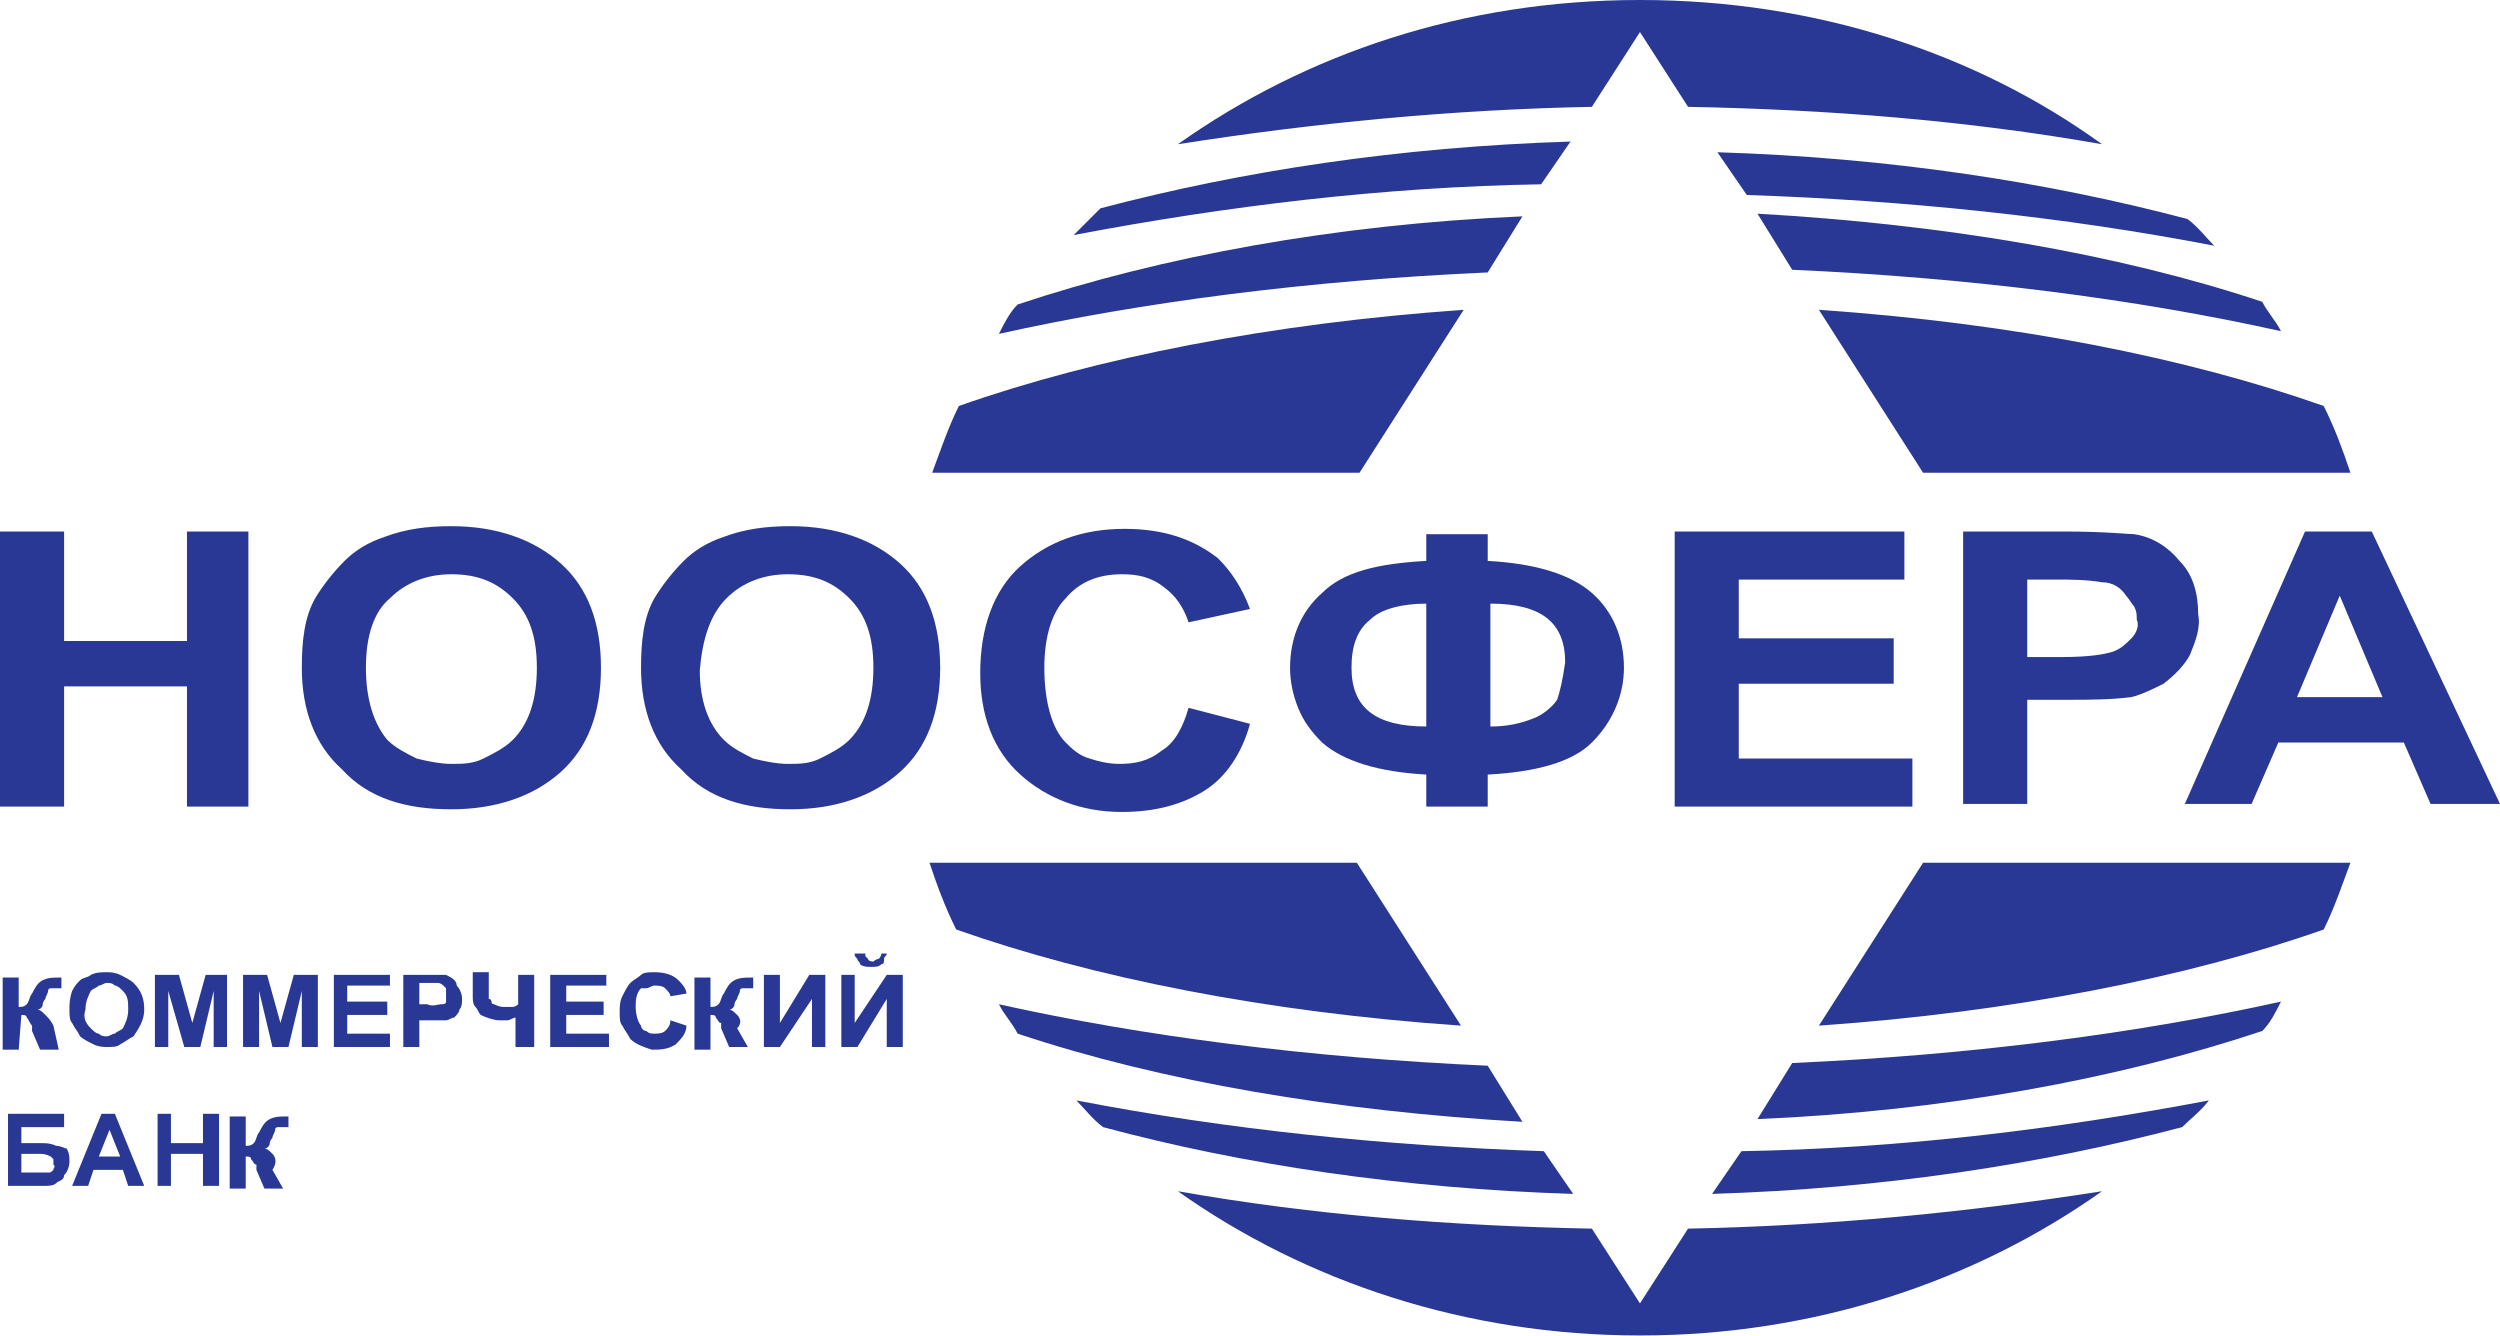
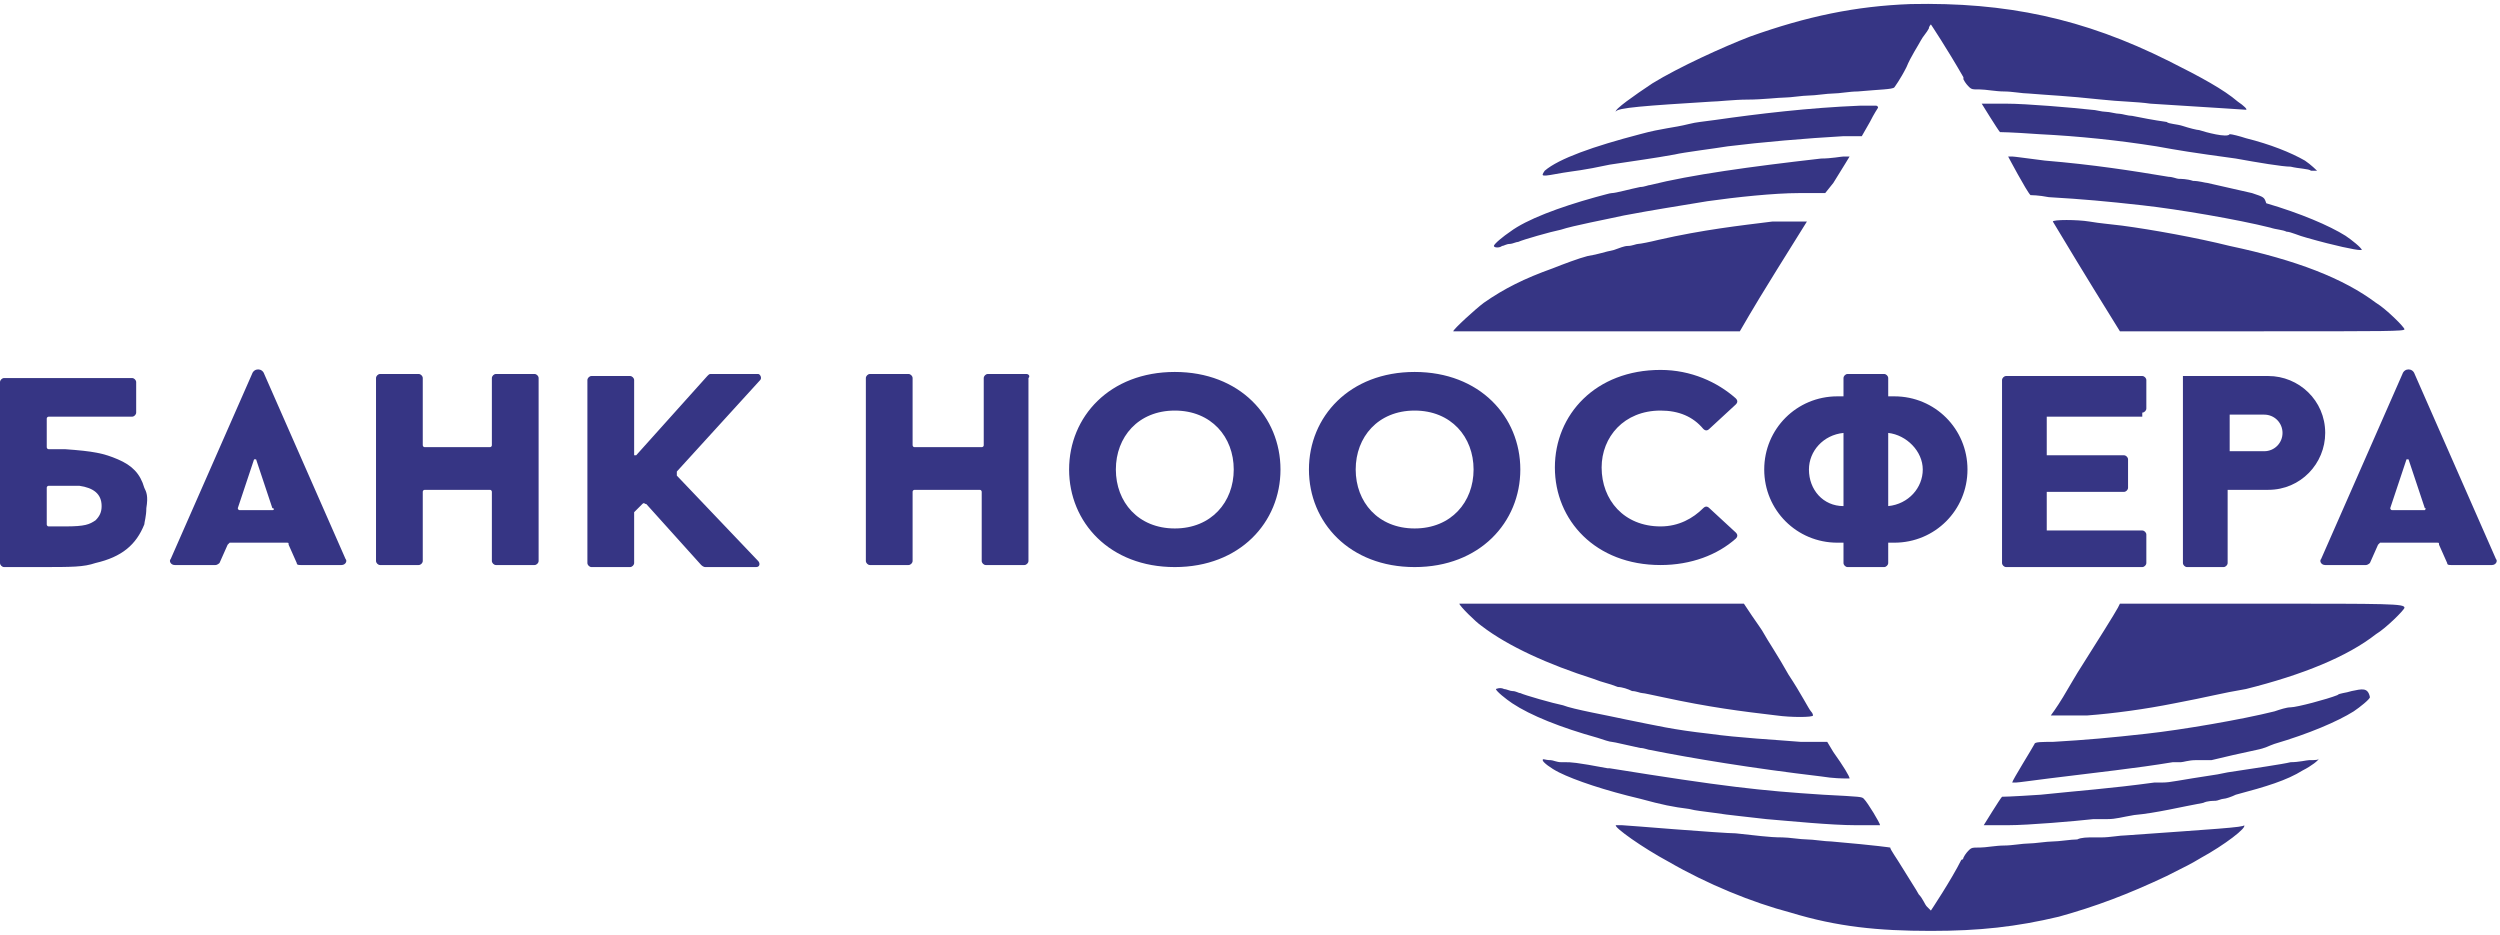
- <svg xmlns="http://www.w3.org/2000/svg" viewBox="0 0 93.6 50">
-   <g fill="#293895">
-     <path d="M88.8 19.9h-2.5l-4.5 10.2h2.5l1-2.3H90l1 2.3h2.6l-4.8-10.2zM86 26.1l1.6-3.8 1.6 3.8H86zm-8.7-6.2h-3.8v10.2h2.4v-3.9h1.5c.8 0 1.6 0 2.4-.1.4-.1.8-.3 1.2-.5.4-.3.8-.7 1-1.1.2-.5.4-1 .3-1.5 0-.8-.2-1.5-.7-2-.4-.5-1-.9-1.7-1-.2 0-1.1-.1-2.6-.1zm2.5 4c-.2.2-.4.4-.7.5s-.9.2-1.9.2h-1.3v-2.9H77c.6 0 1.1 0 1.7.1.4 0 .7.2.9.5.1.1.2.3.3.4.1.2.1.3.1.5.1.2 0 .5-.2.7zm-19 1.1c0-1.1-.4-2.1-1.2-2.8-.8-.7-2.1-1.1-3.9-1.2v-1h-2.3v1c-1.8.1-3.1.4-3.9 1.2-.8.7-1.2 1.7-1.2 2.8 0 .5.1 1 .3 1.5.2.5.5.9.9 1.3.8.7 2.1 1.1 3.9 1.2v1.2h2.3V29c1.9-.1 3.2-.5 3.9-1.2.8-.8 1.2-1.8 1.2-2.8zm-7.4 2.2c-1.9 0-2.8-.7-2.8-2.2 0-.8.2-1.4.7-1.8.4-.4 1.2-.6 2.1-.6v4.6zm4.9-1c-.2.3-.6.6-.9.7-.5.2-1 .3-1.6.3v-4.6c1.9 0 2.8.7 2.8 2.2-.1.7-.2 1.1-.3 1.4zm3.1-25L63.2 4c5.2.1 10.4.5 15.5 1.4C74 2 68 0 61.4 0S48.9 2 44.1 5.4c5.1-.8 10.3-1.3 15.5-1.4l1.8-2.8z" />
-     <path d="M58.8 5.3c-6.4.2-12.3 1.1-17.6 2.5l-1 1C46 7.7 51.8 7 57.7 6.9l1.1-1.6zm6.6 2c5.9.2 11.8.8 17.5 1.9-.3-.3-.6-.7-1-1-5.3-1.4-11.2-2.3-17.6-2.5l1.1 1.6zm-8.4.8c-7 .3-13.5 1.5-18.9 3.3-.3.3-.5.7-.7 1.1 5.4-1.2 11.6-2 18.3-2.3L57 8.1zm-2.2 3.5c-7.2.5-13.8 1.8-18.9 3.6-.4.8-.7 1.7-1 2.5h16l3.9-6.1zm-4 20.7h-16c.3.9.6 1.7 1 2.5 5.1 1.8 11.6 3.1 18.9 3.6l-3.9-6.1zm4.9 7.6c-6.7-.3-12.9-1.1-18.3-2.3.2.4.5.7.7 1.1C43.5 40.5 50 41.6 57 42l-1.3-2.1zm2.1 3.2c-5.9-.2-11.8-.8-17.5-1.9.3.3.6.7 1 1 5.2 1.4 11.2 2.3 17.6 2.5l-1.1-1.6z" />
-     <path d="M61.4 48.8L59.6 46c-5.2-.1-10.4-.5-15.5-1.4C48.9 48 54.9 50 61.4 50s12.5-2 17.3-5.4c-5.1.8-10.3 1.3-15.5 1.4l-1.8 2.8z" />
-     <path d="M64.1 44.7c6.4-.2 12.3-1.1 17.6-2.5.3-.3.7-.6 1-1-5.8 1.1-11.6 1.8-17.5 1.9l-1.1 1.6zm1.7-2.8c7-.3 13.5-1.5 18.9-3.3.3-.3.5-.7.7-1.1-5.4 1.2-11.6 2-18.3 2.3l-1.3 2.1zm2.3-3.5c7.2-.5 13.8-1.8 18.9-3.6.4-.8.7-1.7 1-2.5H72l-3.9 6.1zM72 17.7h16c-.3-.9-.6-1.7-1-2.5-5.1-1.8-11.6-3.1-18.9-3.6l3.9 6.1zm-4.9-7.6c6.7.3 12.9 1.1 18.3 2.3-.2-.4-.5-.7-.7-1.1C79.3 9.5 72.8 8.4 65.8 8l1.3 2.1zM.8 38c.1 0 .2 0 .2.1.1.1.1.2.2.3v.2l.3.7h.7l-.2-.9c-.1-.2-.2-.3-.3-.4-.1-.1-.2-.2-.3-.2.1 0 .2-.1.2-.2s.1-.2.1-.2c0-.1.1-.2.1-.3s.1-.1.1-.1h.4v-.4h-.1c-.2 0-.4 0-.6.1-.2.1-.3.3-.4.5-.1.1-.1.3-.2.4-.1.1-.2.1-.3.1v-1.1H.1v2.7h.6L.8 38zm1.8-.2c0 .2 0 .4.1.5.1.2.2.3.3.5.1.1.3.2.5.3s.4.1.5.1c.2 0 .4 0 .5-.1.2-.1.3-.2.5-.3.2-.3.4-.6.4-1s-.1-.7-.4-1c-.1-.1-.3-.2-.5-.3s-.4-.1-.5-.1c-.2 0-.4 0-.6.1-.1.1-.3.1-.4.2-.1.1-.2.2-.3.4-.1.3-.1.5-.1.7zm.6 0c0-.3.1-.5.2-.7.1-.1.2-.1.3-.2.1 0 .2-.1.3-.1s.2 0 .3.1c.1 0 .2.1.3.2.2.2.2.4.2.7s-.1.5-.2.7c-.1.1-.2.1-.3.2-.1 0-.2.1-.3.1s-.2 0-.3-.1c-.1 0-.2-.1-.3-.2-.2-.2-.3-.4-.2-.7zm4 .5l-.5-1.8h-.9v2.7h.5v-2.1l.6 2.1h.6l.5-2.1v2.1h.5v-2.7h-.8l-.5 1.8zm3.3 0l-.5-1.8h-.9v2.7h.6v-2.1l.5 2.1h.6l.5-2.1v2.1h.6v-2.7H11l-.5 1.8zM13 38h1.5v-.5H13v-.6h1.6v-.4h-2.1v2.7h2.1v-.5H13V38zm3.7-1.5h-1.6v2.7h.6v-1h1c.1 0 .2-.1.3-.1.1-.1.2-.2.2-.3.1-.1.1-.3.1-.4 0-.2-.1-.4-.2-.5 0-.2-.2-.3-.4-.4zm0 1c0 .1-.1.1-.2.1s-.3.1-.5 0h-.3v-.8h.7c.1 0 .2.1.2.1l.1.1v.5zm2.7.1c-.1.1-.2.1-.2.1h-.3c-.1 0-.2 0-.4-.1 0 0-.1 0-.1-.1 0 0 0-.1-.1-.1v-1h-.6v.9c0 .1 0 .3.1.4.1.1.1.2.2.3.2.1.5.2.7.2h.3c.1 0 .2-.1.3-.1v1.1h.7v-2.7h-.6v1.1zm1.8.4h1.4v-.5h-1.4v-.6h1.5v-.4h-2.1v2.7h2.2v-.5h-1.6V38zm3.9.2c0 .2-.1.3-.2.4-.1.1-.3.1-.4.1s-.2 0-.3-.1c-.1 0-.2-.1-.2-.2-.1-.1-.2-.4-.2-.7 0-.2 0-.5.2-.7h.2c.1 0 .2-.1.3-.1.1 0 .3 0 .4.1s.2.2.2.3l.6-.1c0-.2-.2-.4-.3-.5-.2-.2-.5-.3-.9-.3-.2 0-.4 0-.5.1s-.3.2-.4.3-.2.3-.3.5c-.1.2-.1.4-.1.6 0 .2 0 .4.1.5.1.2.2.3.3.5.2.2.5.3.8.4.3 0 .6 0 .9-.2.2-.2.4-.4.4-.7l-.6-.2zm2.5-.2c-.1-.1-.2-.2-.3-.2.1 0 .2-.1.2-.2s.1-.2.1-.2c0-.1.1-.2.1-.3s.1-.1.1-.1h.4v-.4h-.1c-.2 0-.4 0-.6.1s-.3.3-.4.5c-.1.1-.1.3-.2.4-.1.1-.2.1-.3.1v-1.1H26v2.7h.6V38c.1 0 .2 0 .2.1.1.1.1.2.2.2v.2l.3.7h.7l-.4-.7c.2-.2.1-.4 0-.5zm1.6.3v-1.8h-.6v2.7h.6l1.2-1.8v1.8h.5v-2.7h-.6l-1.1 1.8zm2.8 0v-1.8h-.5v2.7h.6l1.1-1.8v1.8h.6v-2.7h-.6L32 38.3zm.9-2.4c-.1 0-.2.1-.2.1s-.2 0-.2-.1l-.1-.1v-.1H32c0 .1 0 .1.1.2 0 .1.1.1.1.2.1.1.3.1.4.1.2 0 .3 0 .4-.1.1 0 .1-.1.1-.2s.1-.1.1-.2H33s0 .1-.1.2zm-30.8 7c-.2-.1-.4-.1-.5-.1H.8v-.6h1.6v-.5H.3v2.7h1.3c.2 0 .4 0 .5-.1s.3-.1.3-.3c.1-.1.2-.3.2-.5s0-.3-.1-.5c-.1 0-.2-.1-.4-.1zm-.1.9c-.1.1-.1.1-.2.1h-1v-.7h.6c.2 0 .3 0 .5.1l.1.1v.2c.1.1 0 .1 0 .2zm1.8-2.1l-1.1 2.7h.6l.2-.6h1.1l.2.6h.6l-1.1-2.7h-.5zm.7 1.6h-.8l.4-1 .4 1zm3.1-.5H6.4v-1.1h-.5v2.7h.5v-1.2h1.2v1.2h.6v-2.7h-.6v1.1zm2.6.4c-.1-.1-.2-.2-.3-.2.1 0 .2-.1.2-.2s.1-.2.1-.2c0-.1.1-.2.1-.3s.1-.1.1-.1h.4v-.4h-.1c-.2 0-.4 0-.6.1-.2.1-.3.3-.4.5-.1.1-.1.3-.2.4-.1.1-.2.1-.3.1v-1.1h-.6v2.7h.6v-1.2c.1 0 .2 0 .2.1.1.1.1.2.2.2v.2l.3.7h.7l-.4-.7c.2-.3.1-.5 0-.6zm61.1-21.5v-1.8h-8.6v10.3h8.9v-1.8h-6.5v-2.8h5.8v-1.7h-5.8v-2.2h6.2zM42 21.5c.6 0 1.1.1 1.6.5.4.3.7.7.9 1.3l2.3-.5c-.3-.8-.7-1.4-1.2-1.9-.9-.7-2-1.1-3.5-1.1-1.6 0-2.9.5-3.9 1.4s-1.5 2.3-1.5 4c0 1.6.5 2.9 1.5 3.8s2.3 1.4 3.8 1.4c1.3 0 2.3-.3 3.1-.8.8-.5 1.4-1.4 1.7-2.5l-2.3-.6c-.2.7-.5 1.3-1 1.6-.5.4-1 .5-1.6.5-.4 0-.8-.1-1.1-.2-.4-.1-.7-.4-.9-.6-.5-.5-.8-1.5-.8-2.8 0-1.2.3-2.1.8-2.6.5-.6 1.2-.9 2.1-.9zm-12.4 8.8c1.7 0 3.1-.5 4.1-1.4s1.5-2.2 1.5-3.9c0-1.7-.5-3-1.5-3.9s-2.4-1.4-4.1-1.4c-.9 0-1.7.1-2.5.4-.6.2-1.1.5-1.5.9s-.8.9-1.1 1.4c-.4.7-.5 1.6-.5 2.6 0 1.6.5 2.9 1.5 3.8 1 1.1 2.4 1.5 4.1 1.5zm-2.4-7.9c.6-.6 1.4-.9 2.3-.9 1 0 1.7.3 2.3.9.6.6.9 1.4.9 2.6s-.3 2.1-.9 2.7c-.3.3-.7.5-1.1.7s-.8.2-1.2.2c-.4 0-.9-.1-1.3-.2-.4-.2-.8-.4-1.1-.7-.6-.6-.9-1.5-.9-2.6.1-1.2.4-2.1 1-2.7zm-10.3 7.9c1.7 0 3.1-.5 4.1-1.4s1.5-2.2 1.5-3.9c0-1.7-.5-3-1.5-3.9s-2.4-1.4-4.1-1.4c-.9 0-1.7.1-2.5.4-.6.2-1.1.5-1.5.9s-.8.9-1.1 1.4c-.4.7-.5 1.6-.5 2.6 0 1.6.5 2.9 1.5 3.8 1 1.1 2.4 1.5 4.1 1.5zM13.7 25c0-1.2.3-2.1.9-2.6.6-.6 1.4-.9 2.3-.9 1 0 1.7.3 2.3.9.6.6.9 1.4.9 2.6s-.3 2.1-.9 2.7c-.3.3-.7.5-1.1.7s-.8.2-1.2.2c-.4 0-.9-.1-1.3-.2-.4-.2-.8-.4-1.1-.7-.5-.6-.8-1.5-.8-2.7zm-11.3.7H7v4.5h2.3V19.9H7V24H2.4v-4.1H0v10.3h2.4v-4.5z" />
+ <svg xmlns="http://www.w3.org/2000/svg" viewBox="0 0 123 46">
+   <g fill="#363584">
+     <path d="M26.3 18.4h-1.9c-.1 0-.2.1-.2.2v3.3c0 .1-.1.1-.1.1h-3.2c-.1 0-.1-.1-.1-.1v-3.3c0-.1-.1-.2-.2-.2h-1.9c-.1 0-.2.1-.2.2v9c0 .1.1.2.2.2h1.9c.1 0 .2-.1.2-.2v-3.4c0-.1.1-.1.1-.1h3.2c.1 0 .1.1.1.1v3.4c0 .1.1.2.2.2h1.9c.1 0 .2-.1.2-.2v-9c0-.1-.1-.2-.2-.2zM37.4 18.7c.1-.1 0-.3-.1-.3H35c-.1 0-.1 0-.2.1l-3.5 3.9h-.1v-3.7c0-.1-.1-.2-.2-.2h-1.9c-.1 0-.2.1-.2.2v9c0 .1.1.2.2.2H31c.1 0 .2-.1.2-.2v-2.5l.4-.4c.1-.1.1 0 .2 0l2.7 3s.1.1.2.1h2.5c.2 0 .2-.2.1-.3l-4-4.2v-.2l4.1-4.5zM50.5 18.4h-1.9c-.1 0-.2.1-.2.2v3.3c0 .1-.1.1-.1.1H45c-.1 0-.1-.1-.1-.1v-3.3c0-.1-.1-.2-.2-.2h-1.9c-.1 0-.2.1-.2.2v9c0 .1.1.2.2.2h1.9c.1 0 .2-.1.2-.2v-3.4c0-.1.1-.1.1-.1h3.2c.1 0 .1.1.1.1v3.4c0 .1.1.2.2.2h1.9c.1 0 .2-.1.2-.2v-9c.1-.1 0-.2-.1-.2zM81.7 20.2c.9 0 1.6.3 2.1.9.1.1.2.1.3 0l1.3-1.2c.1-.1.1-.2 0-.3-.9-.8-2.2-1.4-3.7-1.4-3.2 0-5.2 2.2-5.2 4.8 0 2.6 2 4.8 5.2 4.8 1.5 0 2.8-.5 3.7-1.3.1-.1.1-.2 0-.3L84.1 25c-.1-.1-.2-.1-.3 0-.5.5-1.2.9-2.1.9-1.8 0-2.9-1.3-2.9-2.9 0-1.5 1.1-2.8 2.9-2.8zM105.4 20.3c.1 0 .2-.1.2-.2v-1.4c0-.1-.1-.2-.2-.2h-6.7c-.1 0-.2.1-.2.2v9c0 .1.1.2.2.2h6.7c.1 0 .2-.1.2-.2v-1.4c0-.1-.1-.2-.2-.2h-4.7v-1.9h3.8c.1 0 .2-.1.2-.2v-1.4c0-.1-.1-.2-.2-.2h-3.8v-1.9h4.7zM13 18.4c-.1-.3-.5-.3-.6 0l-4 9.1c-.1.1 0 .3.2.3h2c.1 0 .2-.1.2-.1l.4-.9.1-.1h2.8c.1 0 .1 0 .1.1l.4.9c0 .1.1.1.2.1h2c.2 0 .3-.2.2-.3l-4-9.1zm.4 6.7h-1.6c-.1 0-.1-.1-.1-.1l.8-2.4h.1l.8 2.4c.1 0 .1.1 0 .1zM7.1 24c-.2-.7-.6-1.1-1.3-1.4-.7-.3-1.2-.4-2.6-.5h-.8c-.1 0-.1-.1-.1-.1v-1.4c0-.1.1-.1.1-.1h4.1c.1 0 .2-.1.2-.2v-1.5c0-.1-.1-.2-.2-.2H.2c-.1 0-.2.1-.2.2v8.9c0 .1.1.2.2.2h1.7c1.7 0 2.2 0 2.8-.2 1.3-.3 2-.9 2.4-1.9 0-.1.1-.4.1-.8.1-.6 0-.8-.1-1zm-2.4 1.6c-.3.2-.5.3-1.5.3h-.8c-.1 0-.1-.1-.1-.1V24c0-.1.1-.1.1-.1h1.5c.7.1 1.1.4 1.1 1 0 .3-.1.5-.3.7zM84.2 5c.3 0 1.1-.1 1.8-.1s1.5-.1 1.8-.1c.3 0 .9-.1 1.2-.1.3 0 .9-.1 1.2-.1.3 0 .8-.1 1.2-.1 1.1-.1 1.7-.1 1.8-.2 0 0 .3-.4.6-1 .2-.5.6-1.1.7-1.3s.3-.4.4-.6c0-.1.1-.2.1-.2s.8 1.2 1.6 2.6v.1c.1.2.2.3.3.4.1.1.2.1.4.1h.1c.3 0 .8.1 1.2.1s.9.1 1.2.1c1.2.1 1.7.1 3.6.3.9.1 1.7.1 2.4.2 3.3.2 4.6.3 4.7.3.1 0-.1-.2-.4-.4-.7-.6-1.8-1.2-3.4-2C102.5.9 98.7.1 94 .2c-2.7.1-5.1.6-7.9 1.6-1.3.5-3.5 1.5-4.8 2.3-.9.6-1.9 1.3-1.8 1.4 0-.2 1.5-.3 4.7-.5z" />
+     <path d="M76.9 8.5c.6-.1.9-.1 2.3-.4 1.3-.2 2.1-.3 3.2-.5.4-.1 2-.3 2.6-.4 1.6-.2 3.9-.4 5.7-.5H91.6L92 6c.2-.4.4-.7.4-.7s0-.1-.1-.1h-.8c-2.5.1-5 .4-7.1.7-.7.1-.9.1-1.3.2-.8.2-1.3.2-2.4.5-2.3.6-4 1.2-4.7 1.8-.2.3-.2.3.9.1zM108.2 6.4c-.1 0-.5-.1-.8-.2-.3-.1-.7-.1-.8-.2-.7-.1-1.2-.2-1.7-.3-.2 0-.5-.1-.6-.1-.2 0-.5-.1-.7-.1-.2 0-.5-.1-.7-.1-.9-.1-3.2-.3-4.2-.3h-1.2s.8 1.3.9 1.4c0 0 .5 0 1.9.1 2 .1 3.9.3 5.8.6 1.1.2 1.7.3 3.9.6 1.1.2 2.3.4 2.7.4.4.1.9.1 1 .2h.3s-.3-.3-.6-.5c-.7-.4-1.7-.8-2.9-1.1-.3-.1-.7-.2-.8-.2-.1.2-1.2-.1-1.5-.2zM73.9 12.1c.1 0 .2-.1.4-.1.1 0 .3-.1.4-.1.2-.1 1.6-.5 2.1-.6.6-.2 2.2-.5 3.1-.7 1.6-.3 2.3-.4 4.1-.7 1.4-.2 3.3-.4 4.5-.4h1.3l.4-.5c.5-.8.8-1.3.8-1.3H90.7c-.1 0-.6.1-1.1.1-3.5.4-6.4.8-8.4 1.3-.1 0-.3.1-.5.1-.5.1-1.2.3-1.4.3-.1 0-.4.1-.8.2-1.8.5-3.4 1.1-4.2 1.7-.3.2-.8.6-.8.7 0 .1.3.1.4 0zM110.8 9.5c-.4-.1-1.8-.4-2.2-.5-.1 0-.4-.1-.7-.1-.3-.1-.6-.1-.7-.1-.1 0-.3-.1-.5-.1-1.8-.3-3.7-.6-6.1-.8-.8-.1-1.5-.2-1.6-.2h-.2s.9 1.7 1.1 1.9c0 0 .4 0 .9.1 1.7.1 2.8.2 4.6.4 1.8.2 4.7.7 6.3 1.1.3.1.6.1.8.2.2 0 .6.2 1 .3 1.4.4 2.4.6 2.6.6h.1c0-.1-.5-.5-.8-.7-.8-.5-2.2-1.1-3.9-1.6-.1-.3-.1-.3-.7-.5zM78.6 16.3h7c.7-1.2.8-1.4 3.3-5.4h-1.7c-1.6.2-3.4.4-5.6.9-.4.1-.9.2-1 .2-.1 0-.3.1-.5.1s-.4.1-.7.2c-.5.1-.7.2-1.3.3-.4.1-1.2.4-1.7.6-1.4.5-2.4 1-3.4 1.7-.4.3-1.5 1.3-1.5 1.4h7.1zM104.4 11.1c-.8-.1-1-.1-1.6-.2-.6-.1-1.8-.1-1.8 0 1.8 3 2.5 4.1 3.3 5.4h7c6.2 0 7 0 7-.1s-.9-1-1.4-1.3c-1.6-1.2-3.9-2.1-7.2-2.8-1.6-.4-3.8-.8-5.3-1zM79.6 33.8c.2 0 .5.1.7.2.2 0 .4.1.5.1.1 0 .5.1 1 .2 2.3.5 3.9.7 5.6.9.7.1 1.8.1 1.8 0 0 0 0-.1-.1-.2s-.5-.9-1.1-1.8c-.5-.9-1.1-1.8-1.2-2-.1-.2-.4-.6-.6-.9l-.4-.6h-14c0 .1.8.9 1.1 1.1 1.3 1 3.3 1.9 5.5 2.6.5.2.7.2 1.2.4zM111.3 29.7h-7l-.1.2c-.1.2-1.1 1.8-1.8 2.9-.2.3-.6 1-.9 1.5-.3.5-.6.9-.6.9h1.8c1.3-.1 2.8-.3 4.3-.6 1.6-.3 2.3-.5 3.5-.7 2.8-.7 5-1.6 6.4-2.7.5-.3 1.4-1.2 1.4-1.3 0-.2-.7-.2-7-.2zM79.3 36.5c.1 0 .9.2 1.4.3.2 0 .4.1.5.1 2 .4 5 .9 8.4 1.3.6.1 1.1.1 1.2.1h.2c0-.1-.3-.6-.8-1.3l-.3-.5h-1.3c-1.2-.1-3.1-.2-4.5-.4-1.8-.2-2.6-.4-4.1-.7-.9-.2-2.6-.5-3.1-.7-.5-.1-1.9-.5-2.1-.6-.1 0-.2-.1-.4-.1-.1 0-.3-.1-.4-.1-.2-.1-.4 0-.4 0 0 .1.5.5.8.7.9.6 2.4 1.2 4.2 1.7.3.1.6.2.7.2zM115.7 34c-.3.1-.6.1-.7.2-.5.2-2 .6-2.3.6-.2 0-.5.1-.8.2-1.6.4-4.5.9-6.3 1.1-1.8.2-2.9.3-4.6.4-.5 0-.9 0-.9.1-.1.2-1.1 1.8-1.1 1.9h.2c.1 0 .8-.1 1.6-.2 2.4-.3 4.3-.5 6.1-.8h.4c.1 0 .4-.1.7-.1H108.8c.4-.1 1.7-.4 2.2-.5.5-.1.6-.2.9-.3 1.7-.5 3.1-1.1 3.9-1.6.3-.2.8-.6.8-.7-.1-.5-.4-.4-.9-.3zM83.1 39.8c.4.1.6.1 1.3.2.6.1 1.7.2 2.5.3 1.2.1 3.2.3 4.4.3h1.2c0-.1-.6-1.1-.8-1.3-.1-.1-.1-.1-2-.2-3.1-.2-4.9-.4-10.5-1.3h-.1c-1.6-.3-1.8-.3-2.1-.3h-.2c-.2 0-.4-.1-.5-.1-.3 0-.4-.1-.4 0s.4.4.8.6c.8.4 2.3.9 4 1.3 1.1.3 1.6.4 2.4.5zM113.6 37.4c-.1 0-.5.1-.9.1-.4.1-1.8.3-3.1.5l-.5.1c-2 .3-2.3.4-2.7.4h-.4c-2.2.3-3.7.4-5.6.6-1.5.1-1.9.1-1.9.1-.1.1-.9 1.4-.9 1.4h1.2c1 0 3.3-.2 4.2-.3h.7c.4 0 .7-.1 1.3-.2 1.1-.1 2.3-.4 3.4-.6.2-.1.5-.1.6-.1s.3-.1.4-.1c.1 0 .4-.1.6-.2 1.5-.4 2.5-.7 3.3-1.2.4-.2.8-.5.8-.6 0 .1-.2.1-.5.1z" />
+     <path d="M104.6 41.1c-.3 0-.8.1-1.2.1h-.4c-.3 0-.6 0-.8.1-.3 0-.9.1-1.2.1-.3 0-.9.1-1.2.1-.3 0-.8.1-1.2.1-.4 0-.9.1-1.2.1h-.1c-.2 0-.3 0-.4.1-.1.1-.2.2-.3.4 0 0 0 .1-.1.1-.5 1-1.5 2.5-1.5 2.5l-.2-.2c-.1-.1-.2-.4-.4-.6-.1-.2-.5-.8-.8-1.3-.3-.5-.6-.9-.6-1 0 0-.6-.1-2.9-.3-.3 0-.9-.1-1.2-.1-.3 0-.9-.1-1.2-.1-.7 0-1.3-.1-2.3-.2-.3 0-1.7-.1-3-.2s-2.5-.2-2.6-.2h-.3c-.1.1 1.3 1.1 2.6 1.8 1.9 1.1 4.1 2 6 2.5 2.3.7 4.3.9 6.9.9 2.4 0 4.2-.2 6.3-.7 1.8-.5 3.4-1.1 5.3-2 1-.5 1.2-.6 1.7-.9 1.1-.6 2.3-1.5 2.1-1.6.1.1-1.6.2-5.8.5zM122.8 27.5l-4-9.1c-.1-.3-.5-.3-.6 0l-4 9.1c-.1.1 0 .3.2.3h2c.1 0 .2-.1.2-.1l.4-.9.1-.1h2.8c.1 0 .1 0 .1.1l.4.9c0 .1.1.1.2.1h2c.2 0 .3-.2.2-.3zm-3.5-2.4h-1.6c-.1 0-.1-.1-.1-.1l.8-2.4h.1l.8 2.4c.1 0 0 .1 0 .1zM57.8 18.3c-3.2 0-5.2 2.2-5.2 4.8 0 2.6 2 4.8 5.2 4.8s5.2-2.2 5.2-4.8c0-2.6-2-4.8-5.2-4.8zm0 7.7c-1.8 0-2.9-1.3-2.9-2.9 0-1.6 1.1-2.9 2.9-2.9s2.9 1.3 2.9 2.9c0 1.6-1.1 2.9-2.9 2.9zM74.8 23.1c0-2.6-2-4.8-5.2-4.8s-5.2 2.2-5.2 4.8c0 2.6 2 4.8 5.2 4.8s5.2-2.2 5.2-4.8zM69.6 26c-1.8 0-2.9-1.3-2.9-2.9 0-1.6 1.1-2.9 2.9-2.9s2.9 1.3 2.9 2.9c0 1.6-1.1 2.9-2.9 2.9zM90.9 27.9h1.8c.1 0 .2-.1.2-.2v-1h.3c2 0 3.6-1.6 3.6-3.6s-1.6-3.6-3.6-3.6h-.3v-.9c0-.1-.1-.2-.2-.2h-1.8c-.1 0-.2.1-.2.2v.9h-.3c-2 0-3.6 1.6-3.6 3.6s1.6 3.6 3.6 3.6h.3v1c0 .1.1.2.2.2zm2-6.6c.9.1 1.7.9 1.7 1.8s-.7 1.7-1.7 1.8v-3.6zM89 23.1c0-.9.7-1.7 1.7-1.8v3.6c-1 0-1.7-.8-1.7-1.8zM109.4 18.5h-2v9.2c0 .1.1.2.2.2h1.8c.1 0 .2-.1.2-.2v-3.6h2c1.6 0 2.8-1.3 2.8-2.8 0-1.6-1.3-2.8-2.8-2.8h-2.2zm2.9 2.8c0 .5-.4.9-.9.9h-1.7v-1.8h1.7c.5 0 .9.4.9.9z" />
  </g>
</svg>
